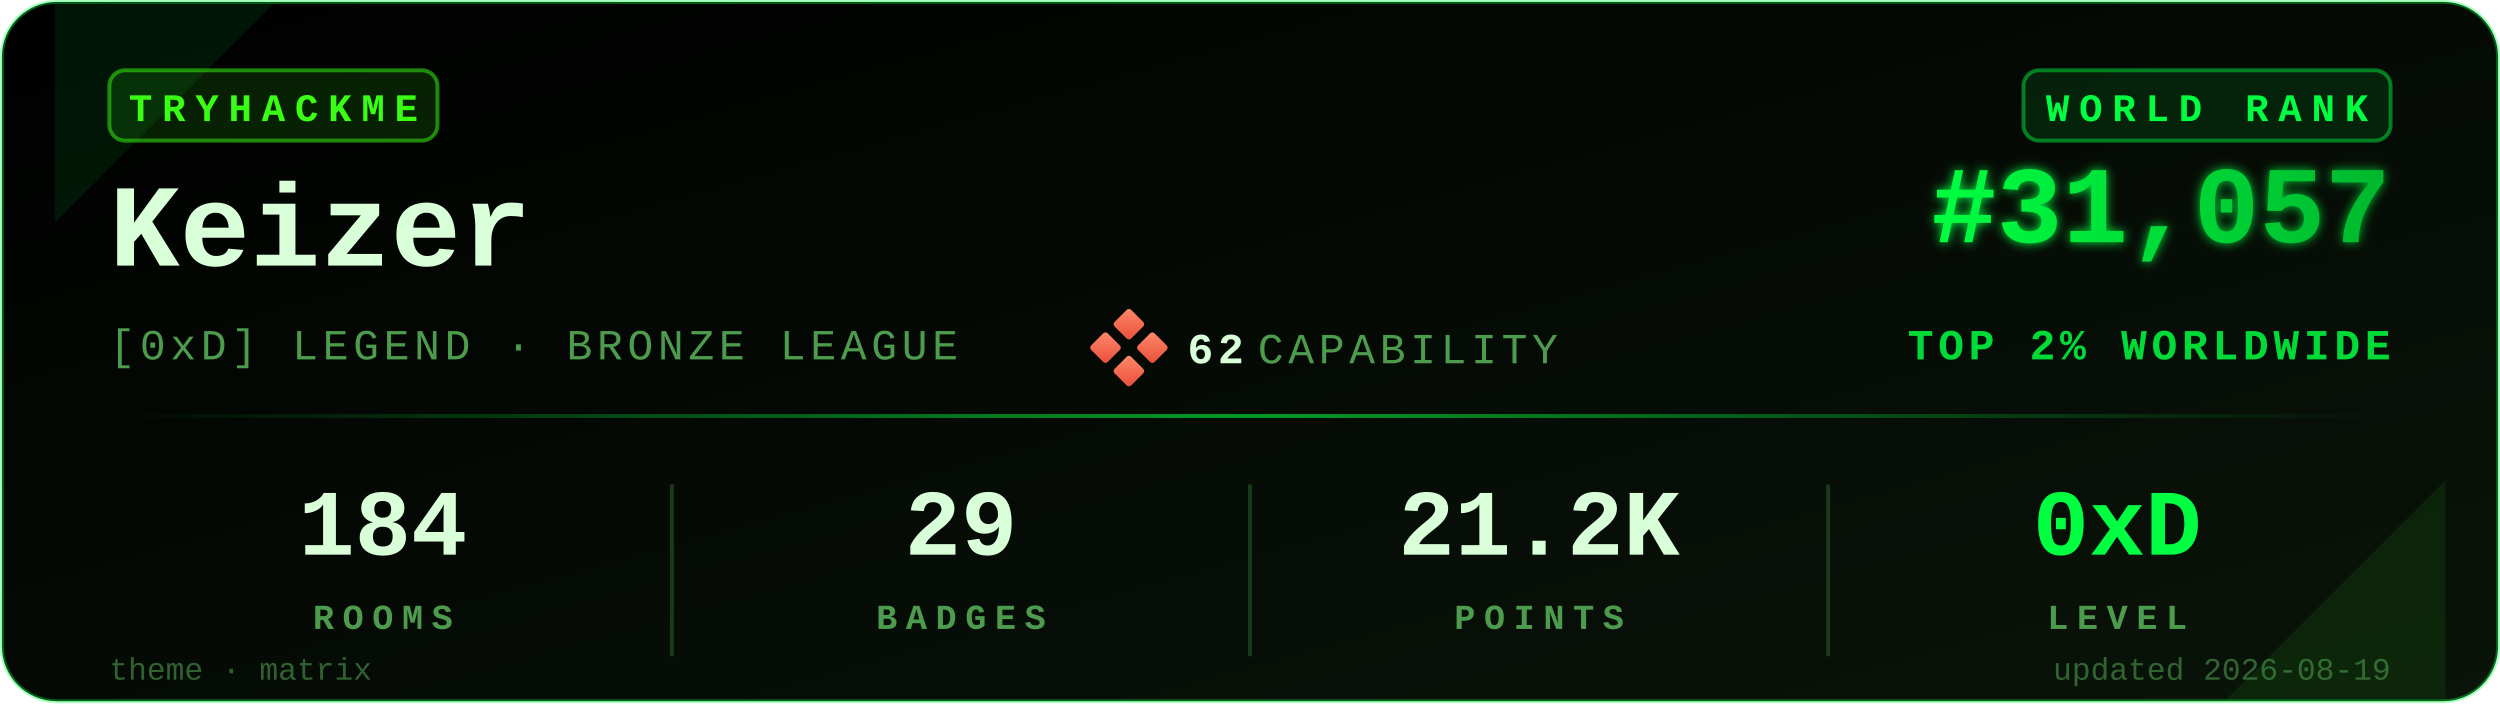
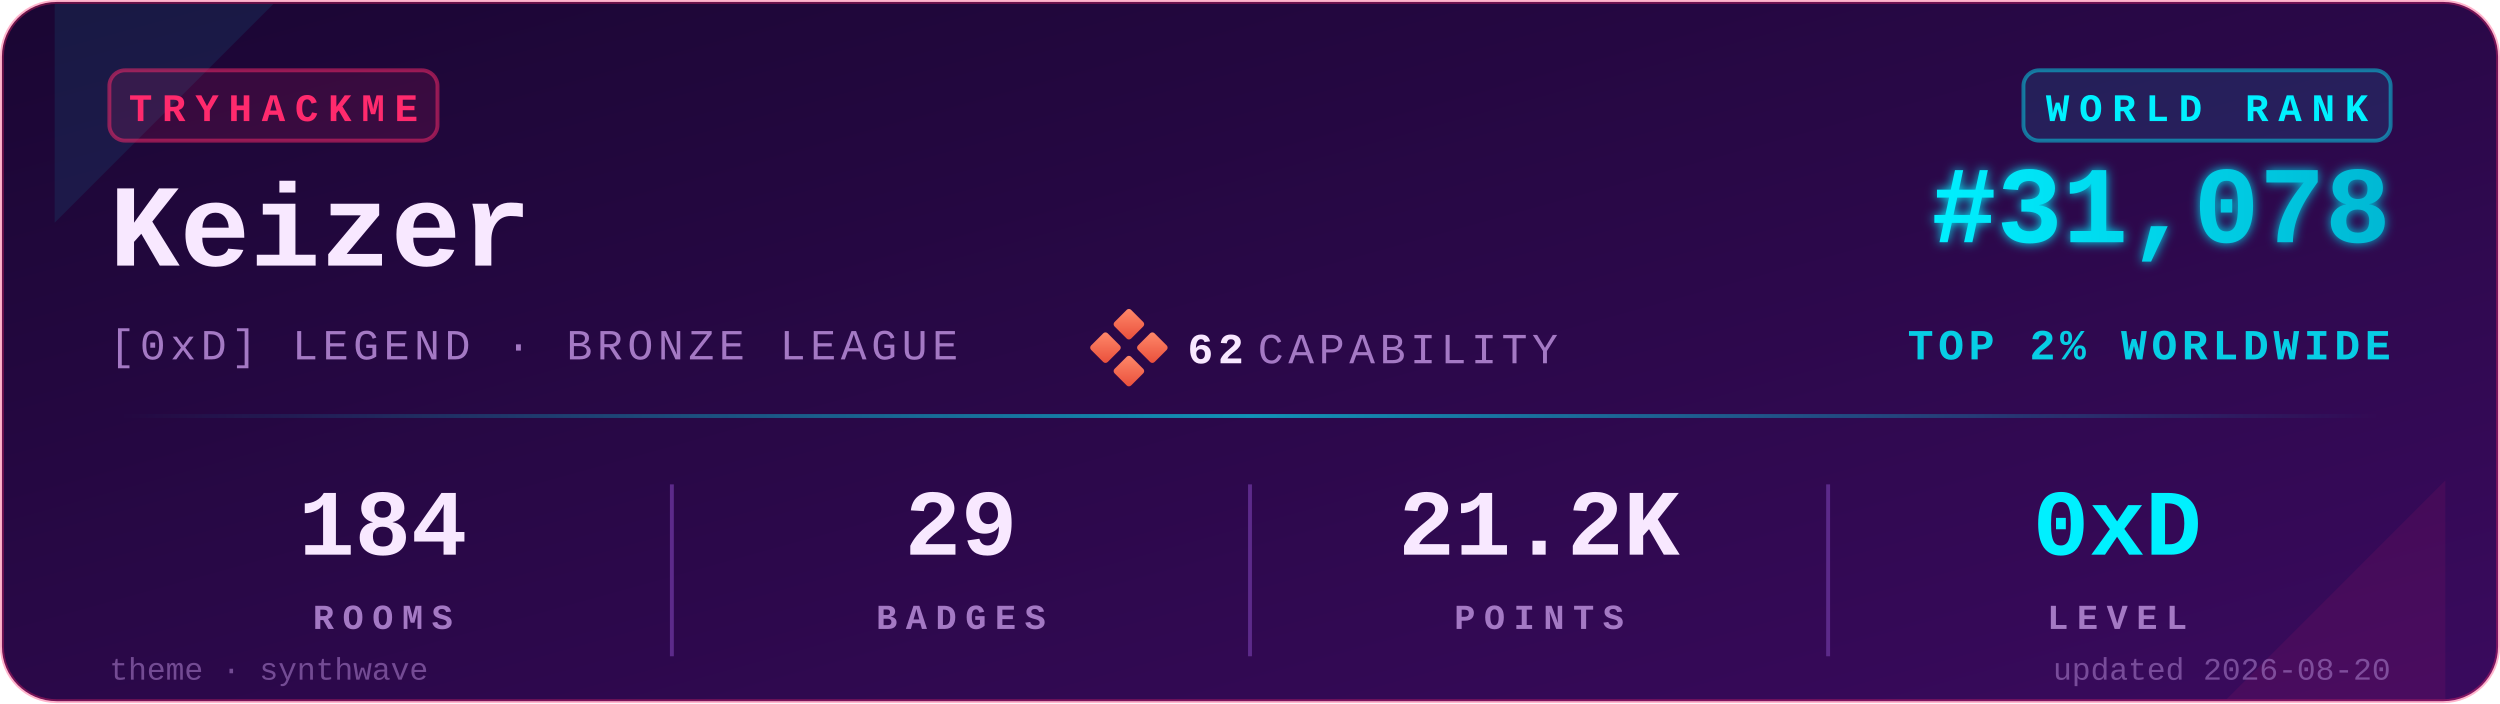
<svg xmlns="http://www.w3.org/2000/svg" viewBox="0 0 640 180" width="640" height="180" role="img" aria-label="TryHackMe stats for Keizer">
  <defs>
    <linearGradient id="bgGrad" x1="0" y1="0" x2="1" y2="1">
-       <stop offset="0%" stop-color="#000000" />
-       <stop offset="100%" stop-color="#0a140a" />
+       <stop offset="0%" stop-color="#1a0633" />
+       <stop offset="100%" stop-color="#3a0a5e" />
    </linearGradient>
    <linearGradient id="rankGrad" x1="0" y1="0" x2="1" y2="0">
-       <stop offset="0%" stop-color="#00FF41" />
-       <stop offset="100%" stop-color="#00B82E" />
+       <stop offset="0%" stop-color="#00F0FF" />
+       <stop offset="100%" stop-color="#00B8D4" />
    </linearGradient>
    <linearGradient id="accentGrad" x1="0" y1="0" x2="1" y2="0">
-       <stop offset="0%" stop-color="#00FF41" stop-opacity="0" />
-       <stop offset="50%" stop-color="#00FF41" stop-opacity="0.6" />
-       <stop offset="100%" stop-color="#00FF41" stop-opacity="0" />
+       <stop offset="0%" stop-color="#00F0FF" stop-opacity="0" />
+       <stop offset="50%" stop-color="#00F0FF" stop-opacity="0.6" />
+       <stop offset="100%" stop-color="#00F0FF" stop-opacity="0" />
    </linearGradient>
    <linearGradient id="capGrad" x1="0" y1="0" x2="1" y2="1">
      <stop offset="0%" stop-color="#ff8a6b" />
      <stop offset="100%" stop-color="#e94e3a" />
    </linearGradient>
    <filter id="glow" x="-20%" y="-20%" width="140%" height="140%">
      <feGaussianBlur stdDeviation="1.4" result="b" />
      <feMerge>
        <feMergeNode in="b" />
        <feMergeNode in="SourceGraphic" />
      </feMerge>
    </filter>
  </defs>
-   <rect x="0.5" y="0.5" width="639" height="179" rx="14" ry="14" fill="url(#bgGrad)" stroke="#00FF41" stroke-opacity="0.35" stroke-width="1" />
-   <path d="M 14,1 L 70,1 L 14,57 Z" fill="#00FF41" opacity="0.08" />
-   <path d="M 626,179 L 570,179 L 626,123 Z" fill="#39FF14" opacity="0.08" />
+   <rect x="0.5" y="0.5" width="639" height="179" rx="14" ry="14" fill="url(#bgGrad)" stroke="#FF2A6D" stroke-opacity="0.35" stroke-width="1" />
+   <path d="M 14,1 L 70,1 L 14,57 Z" fill="#00F0FF" opacity="0.08" />
+   <path d="M 626,179 L 570,179 L 626,123 Z" fill="#FF2A6D" opacity="0.08" />
  <g transform="translate(28,18)">
-     <rect x="0" y="0" width="84" height="18" rx="4" ry="4" fill="#39FF14" fill-opacity="0.12" stroke="#39FF14" stroke-opacity="0.5" />
-     <text x="42" y="13" fill="#39FF14" font-family="ui-monospace,'SF Mono','Menlo','Cascadia Code','Consolas','Liberation Mono',monospace" font-size="10" font-weight="700" letter-spacing="2.5" text-anchor="middle">TRYHACKME</text>
+     <rect x="0" y="0" width="84" height="18" rx="4" ry="4" fill="#FF2A6D" fill-opacity="0.12" stroke="#FF2A6D" stroke-opacity="0.5" />
+     <text x="42" y="13" fill="#FF2A6D" font-family="ui-monospace,'SF Mono','Menlo','Cascadia Code','Consolas','Liberation Mono',monospace" font-size="10" font-weight="700" letter-spacing="2.5" text-anchor="middle">TRYHACKME</text>
  </g>
-   <text x="28" y="68" fill="#D9FFD9" font-family="ui-monospace,'SF Mono','Menlo','Cascadia Code','Consolas','Liberation Mono',monospace" font-size="30" font-weight="700">Keizer</text>
-   <text x="28" y="92" fill="#4D9C4D" font-family="ui-monospace,'SF Mono','Menlo','Cascadia Code','Consolas','Liberation Mono',monospace" font-size="11" font-weight="500" letter-spacing="1.2">[0xD] LEGEND · BRONZE LEAGUE</text>
+   <text x="28" y="68" fill="#F8E8FF" font-family="ui-monospace,'SF Mono','Menlo','Cascadia Code','Consolas','Liberation Mono',monospace" font-size="30" font-weight="700">Keizer</text>
+   <text x="28" y="92" fill="#A479C4" font-family="ui-monospace,'SF Mono','Menlo','Cascadia Code','Consolas','Liberation Mono',monospace" font-size="11" font-weight="500" letter-spacing="1.2">[0xD] LEGEND · BRONZE LEAGUE</text>
  <g transform="translate(280,80)">
    <rect x="6" y="0" width="6" height="6" rx="0.8" fill="url(#capGrad)" transform="rotate(45 9 3)" />
    <rect x="0" y="6" width="6" height="6" rx="0.8" fill="url(#capGrad)" transform="rotate(45 3 9)" />
    <rect x="12" y="6" width="6" height="6" rx="0.8" fill="url(#capGrad)" transform="rotate(45 15 9)" />
    <rect x="6" y="12" width="6" height="6" rx="0.8" fill="url(#capGrad)" transform="rotate(45 9 15)" />
-     <text x="24" y="13" fill="#D9FFD9" font-family="ui-monospace,'SF Mono','Menlo','Cascadia Code','Consolas','Liberation Mono',monospace" font-size="11" font-weight="700" letter-spacing="1.2">62</text>
-     <text x="42" y="13" fill="#4D9C4D" font-family="ui-monospace,'SF Mono','Menlo','Cascadia Code','Consolas','Liberation Mono',monospace" font-size="11" font-weight="500" letter-spacing="1.2">CAPABILITY</text>
+     <text x="24" y="13" fill="#F8E8FF" font-family="ui-monospace,'SF Mono','Menlo','Cascadia Code','Consolas','Liberation Mono',monospace" font-size="11" font-weight="700" letter-spacing="1.2">62</text>
+     <text x="42" y="13" fill="#A479C4" font-family="ui-monospace,'SF Mono','Menlo','Cascadia Code','Consolas','Liberation Mono',monospace" font-size="11" font-weight="500" letter-spacing="1.2">CAPABILITY</text>
  </g>
  <g transform="translate(612,18)">
-     <rect x="-94" y="0" width="94" height="18" rx="4" ry="4" fill="#00FF41" fill-opacity="0.10" stroke="#00FF41" stroke-opacity="0.45" />
-     <text x="-47" y="13" fill="#00FF41" font-family="ui-monospace,'SF Mono','Menlo','Cascadia Code','Consolas','Liberation Mono',monospace" font-size="10" font-weight="700" letter-spacing="2.5" text-anchor="middle">WORLD RANK</text>
+     <rect x="-94" y="0" width="94" height="18" rx="4" ry="4" fill="#00F0FF" fill-opacity="0.10" stroke="#00F0FF" stroke-opacity="0.45" />
+     <text x="-47" y="13" fill="#00F0FF" font-family="ui-monospace,'SF Mono','Menlo','Cascadia Code','Consolas','Liberation Mono',monospace" font-size="10" font-weight="700" letter-spacing="2.5" text-anchor="middle">WORLD RANK</text>
  </g>
-   <text x="612" y="62" fill="url(#rankGrad)" font-family="ui-monospace,'SF Mono','Menlo','Cascadia Code','Consolas','Liberation Mono',monospace" font-size="28" font-weight="700" text-anchor="end" filter="url(#glow)">#31,057</text>
-   <text x="612" y="92" fill="#00FF41" fill-opacity="0.85" font-family="ui-monospace,'SF Mono','Menlo','Cascadia Code','Consolas','Liberation Mono',monospace" font-size="11" font-weight="600" letter-spacing="1.2" text-anchor="end">TOP 2% WORLDWIDE</text>
+   <text x="612" y="62" fill="url(#rankGrad)" font-family="ui-monospace,'SF Mono','Menlo','Cascadia Code','Consolas','Liberation Mono',monospace" font-size="28" font-weight="700" text-anchor="end" filter="url(#glow)">#31,078</text>
+   <text x="612" y="92" fill="#00F0FF" fill-opacity="0.85" font-family="ui-monospace,'SF Mono','Menlo','Cascadia Code','Consolas','Liberation Mono',monospace" font-size="11" font-weight="600" letter-spacing="1.2" text-anchor="end">TOP 2% WORLDWIDE</text>
  <rect x="28" y="106" width="584" height="1" fill="url(#accentGrad)" />
  <g font-family="ui-monospace,'SF Mono','Menlo','Cascadia Code','Consolas','Liberation Mono',monospace" text-anchor="middle">
-     <text x="98" y="142" fill="#D9FFD9" font-size="24" font-weight="700">184</text>
-     <text x="98" y="161" fill="#4D9C4D" font-size="9" font-weight="600" letter-spacing="2.2">ROOMS</text>
-     <text x="246" y="142" fill="#D9FFD9" font-size="24" font-weight="700">29</text>
-     <text x="246" y="161" fill="#4D9C4D" font-size="9" font-weight="600" letter-spacing="2.2">BADGES</text>
-     <text x="394" y="142" fill="#D9FFD9" font-size="24" font-weight="700">21.2K</text>
-     <text x="394" y="161" fill="#4D9C4D" font-size="9" font-weight="600" letter-spacing="2.2">POINTS</text>
-     <text x="542" y="142" fill="#00FF41" font-size="24" font-weight="700">0xD</text>
-     <text x="542" y="161" fill="#4D9C4D" font-size="9" font-weight="600" letter-spacing="2.2">LEVEL</text>
+     <text x="98" y="142" fill="#F8E8FF" font-size="24" font-weight="700">184</text>
+     <text x="98" y="161" fill="#A479C4" font-size="9" font-weight="600" letter-spacing="2.2">ROOMS</text>
+     <text x="246" y="142" fill="#F8E8FF" font-size="24" font-weight="700">29</text>
+     <text x="246" y="161" fill="#A479C4" font-size="9" font-weight="600" letter-spacing="2.2">BADGES</text>
+     <text x="394" y="142" fill="#F8E8FF" font-size="24" font-weight="700">21.2K</text>
+     <text x="394" y="161" fill="#A479C4" font-size="9" font-weight="600" letter-spacing="2.2">POINTS</text>
+     <text x="542" y="142" fill="#00F0FF" font-size="24" font-weight="700">0xD</text>
+     <text x="542" y="161" fill="#A479C4" font-size="9" font-weight="600" letter-spacing="2.2">LEVEL</text>
  </g>
-   <line x1="172" y1="124" x2="172" y2="168" stroke="#1a3a1a" stroke-width="1" />
-   <line x1="320" y1="124" x2="320" y2="168" stroke="#1a3a1a" stroke-width="1" />
-   <line x1="468" y1="124" x2="468" y2="168" stroke="#1a3a1a" stroke-width="1" />
-   <text x="28" y="174" fill="#4D9C4D" fill-opacity="0.6" font-family="ui-monospace,'SF Mono','Menlo','Cascadia Code','Consolas','Liberation Mono',monospace" font-size="8" font-weight="500">theme · matrix</text>
-   <text x="612" y="174" fill="#4D9C4D" fill-opacity="0.6" font-family="ui-monospace,'SF Mono','Menlo','Cascadia Code','Consolas','Liberation Mono',monospace" font-size="8" font-weight="500" text-anchor="end">updated 2026-08-19</text>
+   <line x1="172" y1="124" x2="172" y2="168" stroke="#5C2A8A" stroke-width="1" />
+   <line x1="320" y1="124" x2="320" y2="168" stroke="#5C2A8A" stroke-width="1" />
+   <line x1="468" y1="124" x2="468" y2="168" stroke="#5C2A8A" stroke-width="1" />
+   <text x="28" y="174" fill="#A479C4" fill-opacity="0.6" font-family="ui-monospace,'SF Mono','Menlo','Cascadia Code','Consolas','Liberation Mono',monospace" font-size="8" font-weight="500">theme · synthwave</text>
+   <text x="612" y="174" fill="#A479C4" fill-opacity="0.6" font-family="ui-monospace,'SF Mono','Menlo','Cascadia Code','Consolas','Liberation Mono',monospace" font-size="8" font-weight="500" text-anchor="end">updated 2026-08-20</text>
</svg>
